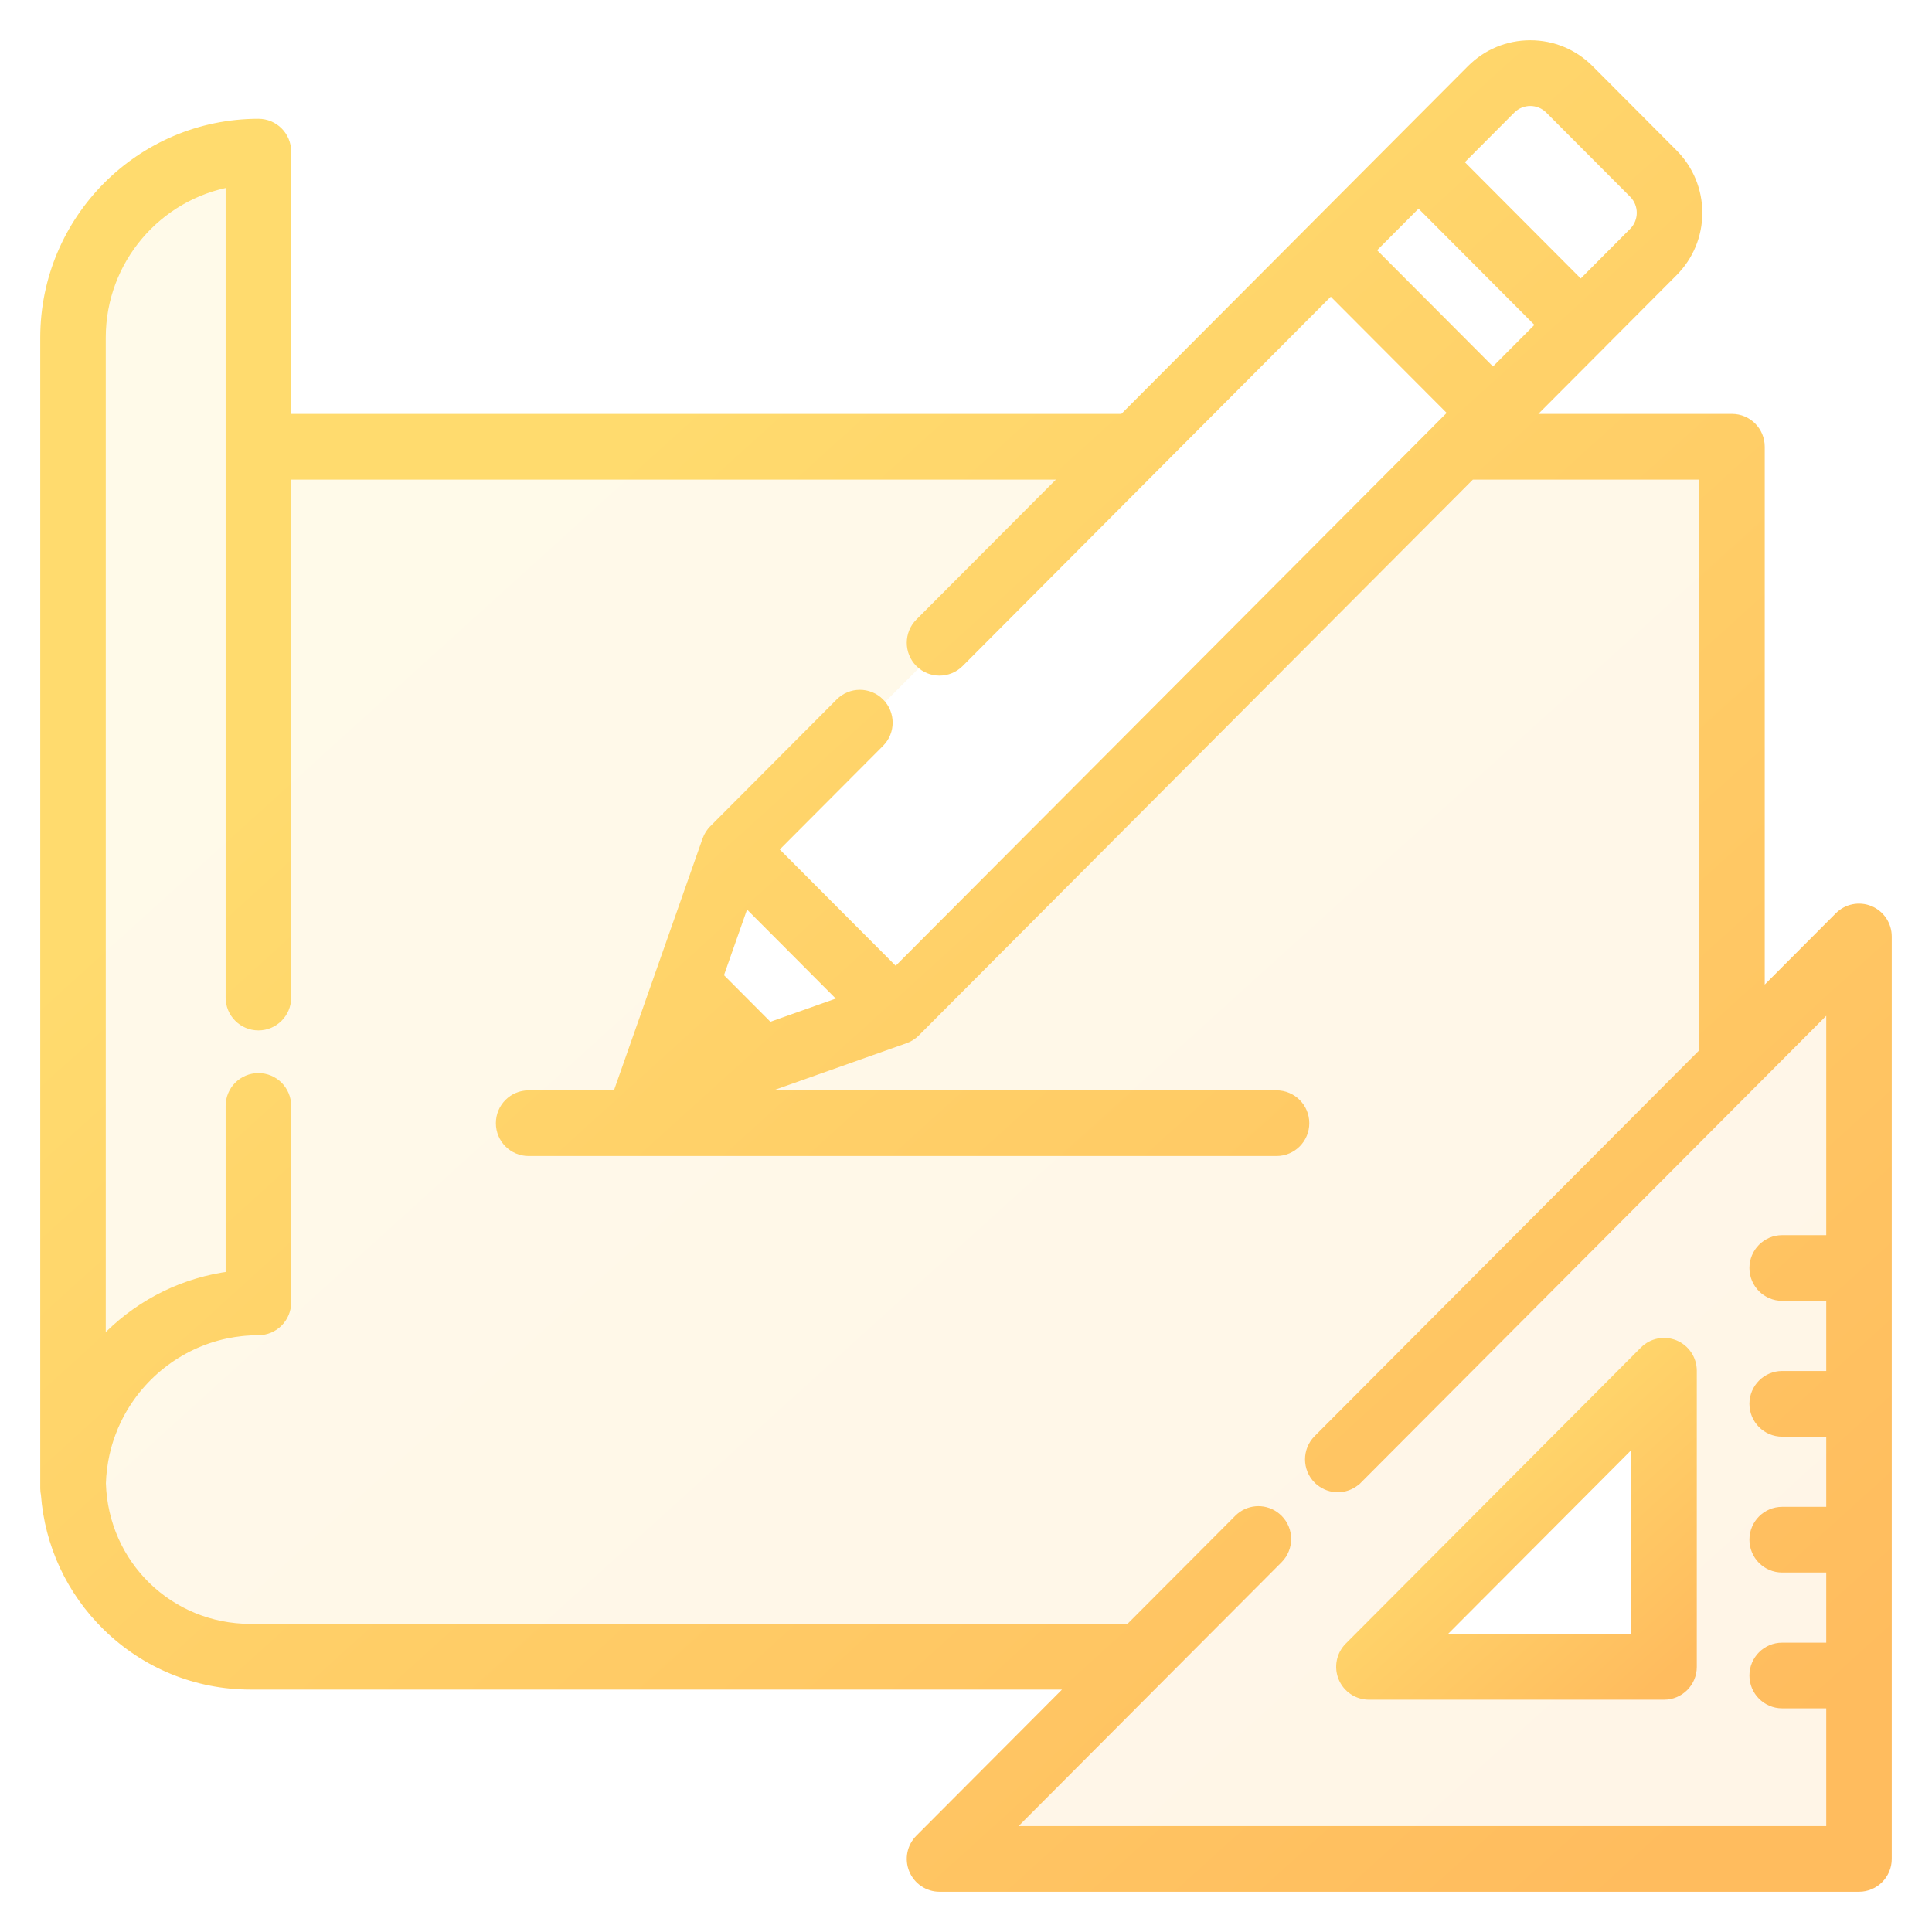
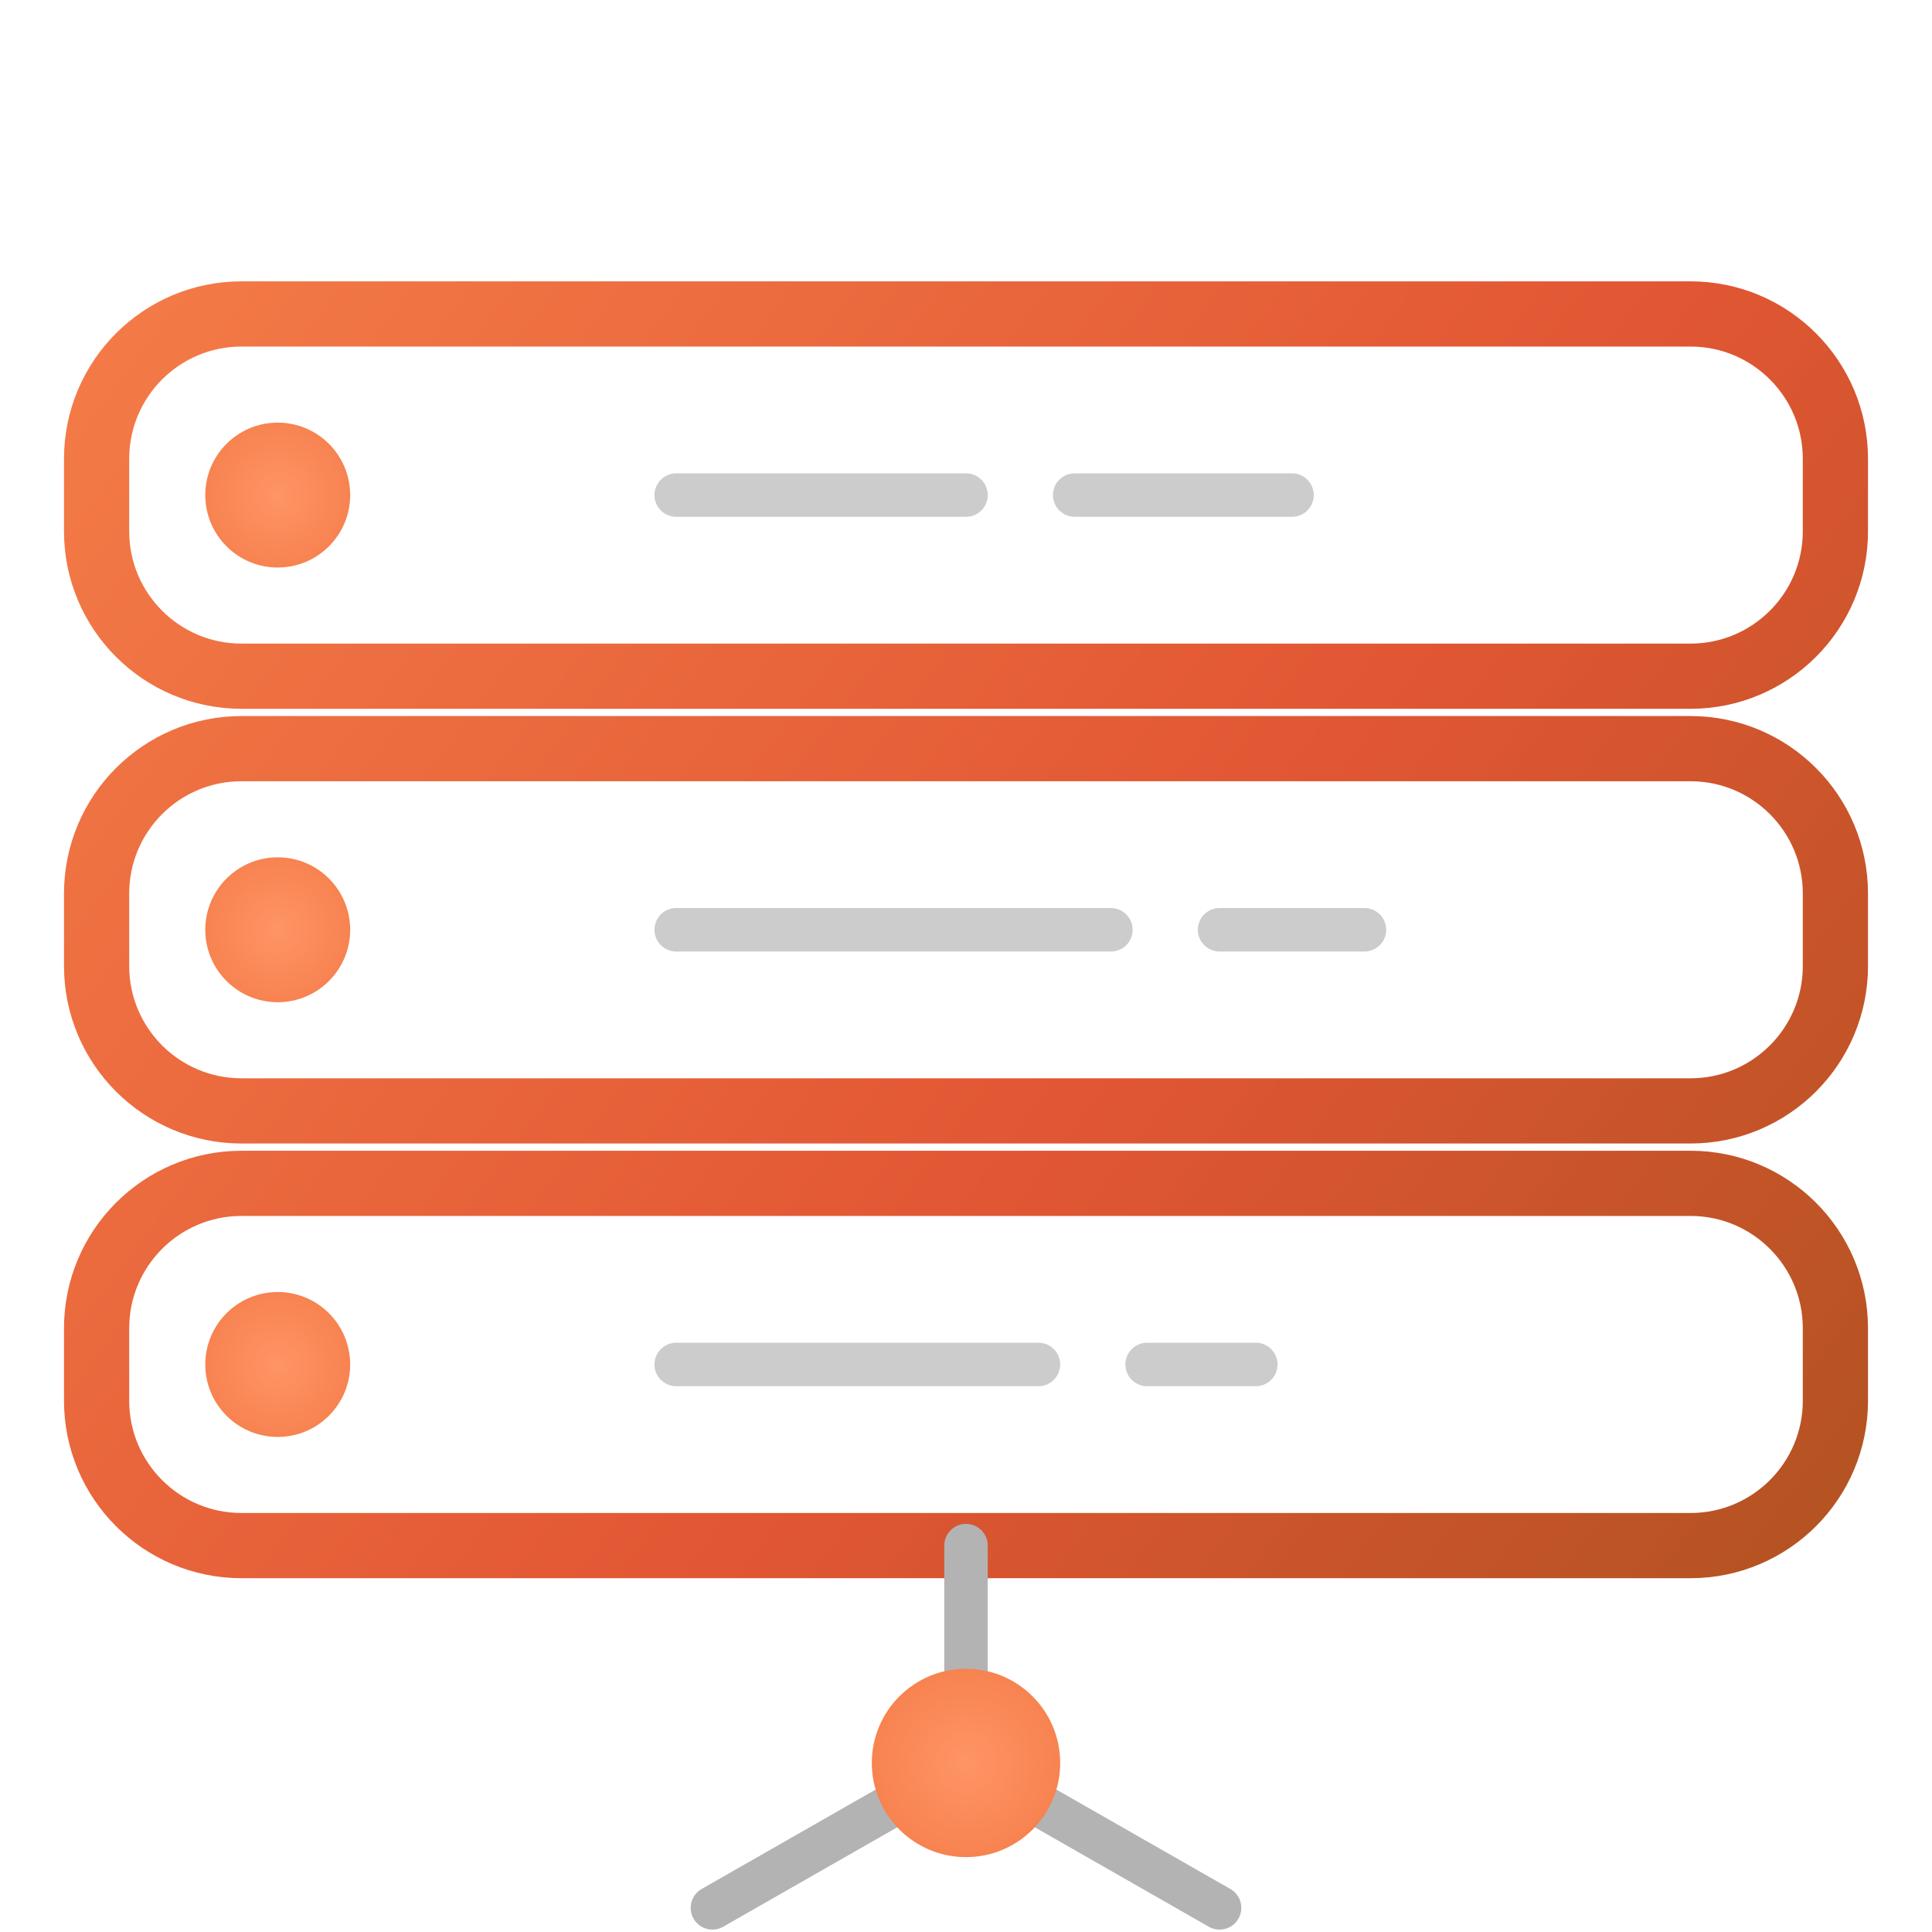
- <svg xmlns="http://www.w3.org/2000/svg" width="42" height="42" viewBox="0 0 42 42" fill="none">
-   <path opacity="0.15" fill-rule="evenodd" clip-rule="evenodd" d="M40.638 19.814C40.418 19.723 40.166 19.773 39.998 19.942L38.239 21.706V9.712C38.239 9.386 37.977 9.123 37.652 9.123H33.141L34.779 7.48L34.779 7.479L36.357 5.896C36.695 5.557 36.882 5.106 36.882 4.626C36.882 4.147 36.695 3.696 36.357 3.356L34.533 1.526C34.195 1.187 33.745 1 33.267 1C32.789 1 32.339 1.187 32.001 1.526L30.422 3.11L28.515 5.023L24.429 9.123H6.205V3.296C6.205 2.97 5.942 2.707 5.618 2.707C3.071 2.707 1 4.785 1 7.339V32.356C1 32.399 1.005 32.442 1.014 32.483C1.095 33.566 1.562 34.573 2.344 35.338C3.179 36.155 4.281 36.605 5.447 36.605H23.388L20.009 39.995C19.841 40.163 19.791 40.416 19.882 40.636C19.973 40.856 20.187 41 20.424 41H40.413C40.737 41 41 40.736 41 40.411V20.358C41 20.12 40.857 19.905 40.638 19.814ZM32.831 2.359C33.072 2.118 33.463 2.118 33.703 2.359L35.527 4.189C35.767 4.43 35.767 4.822 35.527 5.063L34.364 6.231L31.668 3.526L32.831 2.359ZM30.838 4.359L33.533 7.063L32.456 8.144L29.761 5.44L30.838 4.359ZM18.397 21.76L16.715 22.356L15.595 21.232L16.188 19.544L18.397 21.76ZM35.829 30.171L30.171 35.829C30.108 35.892 30.152 36 30.241 36H36V30.241C36 30.152 35.892 30.108 35.829 30.171ZM16 18.5L19.5 22L32.5 9L29 5.5L16 18.5Z" fill="url(#paint0_linear)" />
-   <path d="M36.4 29.255C36.18 29.164 35.928 29.214 35.76 29.383L29.344 35.819C29.176 35.988 29.126 36.241 29.217 36.461C29.308 36.681 29.522 36.825 29.759 36.825H36.175C36.499 36.825 36.762 36.561 36.762 36.236V29.799C36.762 29.561 36.619 29.346 36.4 29.255ZM31.176 35.647L35.588 31.221V35.647H31.176Z" fill="url(#paint1_linear)" stroke="url(#paint2_linear)" stroke-width="0.25" />
-   <path d="M40.638 19.814C40.418 19.723 40.166 19.773 39.998 19.942L38.239 21.706V9.712C38.239 9.386 37.977 9.123 37.652 9.123H33.141L34.779 7.48C34.779 7.48 34.779 7.479 34.779 7.479L36.357 5.896C36.695 5.557 36.882 5.106 36.882 4.626C36.882 4.147 36.695 3.696 36.357 3.356L34.533 1.526C34.195 1.187 33.745 1 33.267 1C32.789 1 32.339 1.187 32.001 1.526L30.422 3.11L28.515 5.023L24.429 9.123H6.205V3.296C6.205 2.97 5.942 2.707 5.618 2.707C3.071 2.707 1 4.785 1 7.339V32.356C1 32.399 1.005 32.442 1.014 32.483C1.095 33.566 1.562 34.573 2.344 35.338C3.179 36.155 4.281 36.605 5.447 36.605H23.388L20.009 39.995C19.841 40.163 19.791 40.416 19.882 40.636C19.973 40.856 20.187 41 20.424 41H40.413C40.737 41 41 40.736 41 40.411V20.358C41 20.12 40.857 19.905 40.638 19.814ZM32.831 2.359C33.072 2.118 33.463 2.118 33.703 2.359L35.527 4.189C35.767 4.43 35.767 4.822 35.527 5.063L34.364 6.231L31.668 3.526L32.831 2.359ZM30.838 4.359L33.533 7.063L32.456 8.144L29.761 5.44L30.838 4.359ZM39.826 26.976H38.743C38.419 26.976 38.156 27.24 38.156 27.565C38.156 27.891 38.419 28.154 38.743 28.154H39.826V29.929H38.743C38.419 29.929 38.156 30.193 38.156 30.518C38.156 30.844 38.419 31.107 38.743 31.107H39.826V32.882H38.743C38.419 32.882 38.156 33.146 38.156 33.471C38.156 33.797 38.419 34.06 38.743 34.06H39.826V35.835H38.743C38.419 35.835 38.156 36.099 38.156 36.424C38.156 36.749 38.419 37.013 38.743 37.013H39.826V39.822H21.842L27.772 33.873C28.001 33.643 28.001 33.27 27.772 33.04C27.746 33.014 27.717 32.991 27.688 32.97C27.459 32.813 27.145 32.836 26.942 33.04L24.562 35.427H5.448C3.667 35.427 2.233 34.032 2.177 32.249C2.18 32.137 2.189 32.026 2.203 31.917C2.203 31.916 2.203 31.915 2.203 31.915C2.21 31.863 2.218 31.811 2.227 31.759C2.228 31.753 2.229 31.747 2.23 31.741C2.238 31.695 2.247 31.65 2.257 31.604C2.26 31.591 2.263 31.579 2.266 31.566C2.275 31.527 2.285 31.489 2.295 31.451C2.3 31.43 2.306 31.41 2.312 31.389C2.321 31.359 2.33 31.329 2.339 31.3C2.349 31.27 2.359 31.241 2.369 31.212C2.376 31.192 2.383 31.171 2.391 31.151C2.405 31.112 2.42 31.074 2.436 31.036C2.44 31.025 2.445 31.014 2.449 31.003C2.469 30.956 2.49 30.91 2.512 30.864C2.513 30.862 2.514 30.86 2.515 30.858C2.974 29.905 3.858 29.194 4.917 28.973C4.92 28.973 4.923 28.972 4.926 28.971C4.975 28.961 5.024 28.953 5.073 28.945C5.082 28.944 5.09 28.942 5.098 28.941C5.143 28.934 5.188 28.928 5.233 28.923C5.246 28.922 5.258 28.92 5.271 28.919C5.314 28.914 5.358 28.912 5.402 28.909C5.416 28.908 5.43 28.906 5.444 28.906C5.501 28.903 5.559 28.901 5.618 28.901C5.942 28.901 6.205 28.638 6.205 28.312V24.042C6.205 23.716 5.942 23.453 5.618 23.453C5.293 23.453 5.03 23.716 5.03 24.042V27.76C4.039 27.886 3.119 28.33 2.393 29.041C2.317 29.115 2.245 29.193 2.174 29.272V7.339C2.174 5.635 3.41 4.215 5.03 3.935V21.686C5.03 22.011 5.293 22.275 5.618 22.275C5.942 22.275 6.205 22.011 6.205 21.686V10.301H23.255L20.009 13.557C19.78 13.787 19.78 14.16 20.009 14.39C20.238 14.62 20.61 14.62 20.839 14.39L25.087 10.128C25.087 10.128 25.087 10.128 25.087 10.128L28.93 6.273L31.626 8.977L31.309 9.294C31.309 9.295 31.309 9.295 31.309 9.295L19.471 21.172L16.775 18.467L19.108 16.126C19.338 15.896 19.338 15.523 19.108 15.293C18.879 15.063 18.507 15.063 18.278 15.293L15.529 18.051C15.515 18.066 15.501 18.081 15.488 18.097C15.484 18.102 15.48 18.108 15.476 18.114C15.468 18.125 15.46 18.136 15.452 18.147C15.448 18.154 15.444 18.161 15.44 18.168C15.433 18.179 15.427 18.19 15.421 18.201C15.418 18.209 15.414 18.216 15.411 18.224C15.405 18.235 15.401 18.247 15.396 18.259C15.395 18.263 15.393 18.267 15.391 18.271L14.247 21.522L13.467 23.738C13.457 23.768 13.45 23.798 13.444 23.828H11.492C11.167 23.828 10.905 24.092 10.905 24.417C10.905 24.742 11.167 25.006 11.492 25.006H27.75C28.075 25.006 28.338 24.742 28.338 24.417C28.338 24.092 28.075 23.828 27.75 23.828H16.085L19.666 22.56C19.669 22.559 19.672 22.557 19.675 22.556C19.689 22.551 19.702 22.545 19.716 22.539C19.721 22.537 19.727 22.534 19.732 22.532C19.746 22.525 19.76 22.517 19.773 22.509C19.778 22.506 19.782 22.503 19.786 22.501C19.801 22.492 19.814 22.482 19.828 22.471C19.831 22.469 19.835 22.466 19.838 22.464C19.854 22.45 19.87 22.436 19.886 22.421L31.967 10.301H37.065V22.884L28.667 31.309C28.438 31.539 28.438 31.912 28.667 32.142C28.681 32.156 28.696 32.17 28.712 32.182C28.819 32.27 28.951 32.315 29.082 32.315C29.214 32.315 29.345 32.27 29.453 32.182C29.468 32.17 29.483 32.156 29.497 32.142L29.498 32.142L39.826 21.78V26.976ZM18.397 21.76L16.715 22.356L15.595 21.232L16.188 19.544L18.397 21.76Z" fill="url(#paint3_linear)" stroke="url(#paint4_linear)" stroke-width="0.25" />
+ <svg xmlns="http://www.w3.org/2000/svg" width="100" height="100" viewBox="0 0 40 32">
  <defs>
-     <linearGradient id="paint0_linear" x1="3.267" y1="1" x2="37.8" y2="39.133" gradientUnits="userSpaceOnUse">
-       <stop offset="0.259" stop-color="#FFDB6E" />
-       <stop offset="1" stop-color="#FFBC5E" />
+     <linearGradient id="lavaBackendStroke" x1="8" y1="6" x2="32" y2="24" gradientUnits="userSpaceOnUse">
+       <stop offset="0" stop-color="hsl(18, 89%, 62%)" />
+       <stop offset="0.6" stop-color="hsl(12, 74%, 54%)" />
+       <stop offset="1" stop-color="hsl(20, 68%, 42%)" />
    </linearGradient>
-     <linearGradient id="paint1_linear" x1="29.602" y1="29.21" x2="36.178" y2="36.448" gradientUnits="userSpaceOnUse">
-       <stop offset="0.259" stop-color="#FFDB6E" />
-       <stop offset="1" stop-color="#FFBC5E" />
-     </linearGradient>
-     <linearGradient id="paint2_linear" x1="29.602" y1="29.21" x2="36.178" y2="36.448" gradientUnits="userSpaceOnUse">
-       <stop offset="0.259" stop-color="#FFDB6E" />
-       <stop offset="1" stop-color="#FFBC5E" />
-     </linearGradient>
-     <linearGradient id="paint3_linear" x1="3.267" y1="1" x2="37.8" y2="39.133" gradientUnits="userSpaceOnUse">
-       <stop offset="0.259" stop-color="#FFDB6E" />
-       <stop offset="1" stop-color="#FFBC5E" />
-     </linearGradient>
-     <linearGradient id="paint4_linear" x1="3.267" y1="1" x2="37.8" y2="39.133" gradientUnits="userSpaceOnUse">
-       <stop offset="0.259" stop-color="#FFDB6E" />
-       <stop offset="1" stop-color="#FFBC5E" />
-     </linearGradient>
+     <radialGradient id="lavaLed" cx="0.5" cy="0.5" r="0.7">
+       <stop offset="0" stop-color="hsl(18, 100%, 70%)" />
+       <stop offset="1" stop-color="hsl(18, 89%, 62%)" />
+     </radialGradient>
  </defs>
+   <g transform="translate(20 16) scale(1.5) translate(-20 -16)">
+     <g fill="none" stroke="url(#lavaBackendStroke)" stroke-width="0.9">
+       <rect x="8" y="7" width="24" height="5" rx="2" />
+       <rect x="8" y="13" width="24" height="5" rx="2" />
+       <rect x="8" y="19" width="24" height="5" rx="2" />
+     </g>
+     <circle cx="10.5" cy="9.5" r="1.0" fill="url(#lavaLed)" />
+     <circle cx="10.5" cy="15.5" r="1.0" fill="url(#lavaLed)" />
+     <circle cx="10.5" cy="21.5" r="1.0" fill="url(#lavaLed)" />
+     <g stroke="hsl(0, 0%, 80%)" stroke-width="0.6" stroke-linecap="round">
+       <line x1="16" y1="9.5" x2="20" y2="9.5" />
+       <line x1="21.5" y1="9.5" x2="24.5" y2="9.5" />
+       <line x1="16" y1="15.5" x2="22" y2="15.5" />
+       <line x1="23.5" y1="15.5" x2="25.5" y2="15.5" />
+       <line x1="16" y1="21.5" x2="21" y2="21.5" />
+       <line x1="22.5" y1="21.5" x2="24" y2="21.5" />
+     </g>
+     <g stroke="hsl(0, 0%, 70%)" stroke-width="0.6" stroke-linecap="round">
+       <line x1="20" y1="24" x2="20" y2="27" />
+       <line x1="20" y1="27" x2="16.5" y2="29" />
+       <line x1="20" y1="27" x2="23.5" y2="29" />
+     </g>
+     <circle cx="20" cy="27" r="1.3" fill="url(#lavaLed)" />
+   </g>
</svg>
